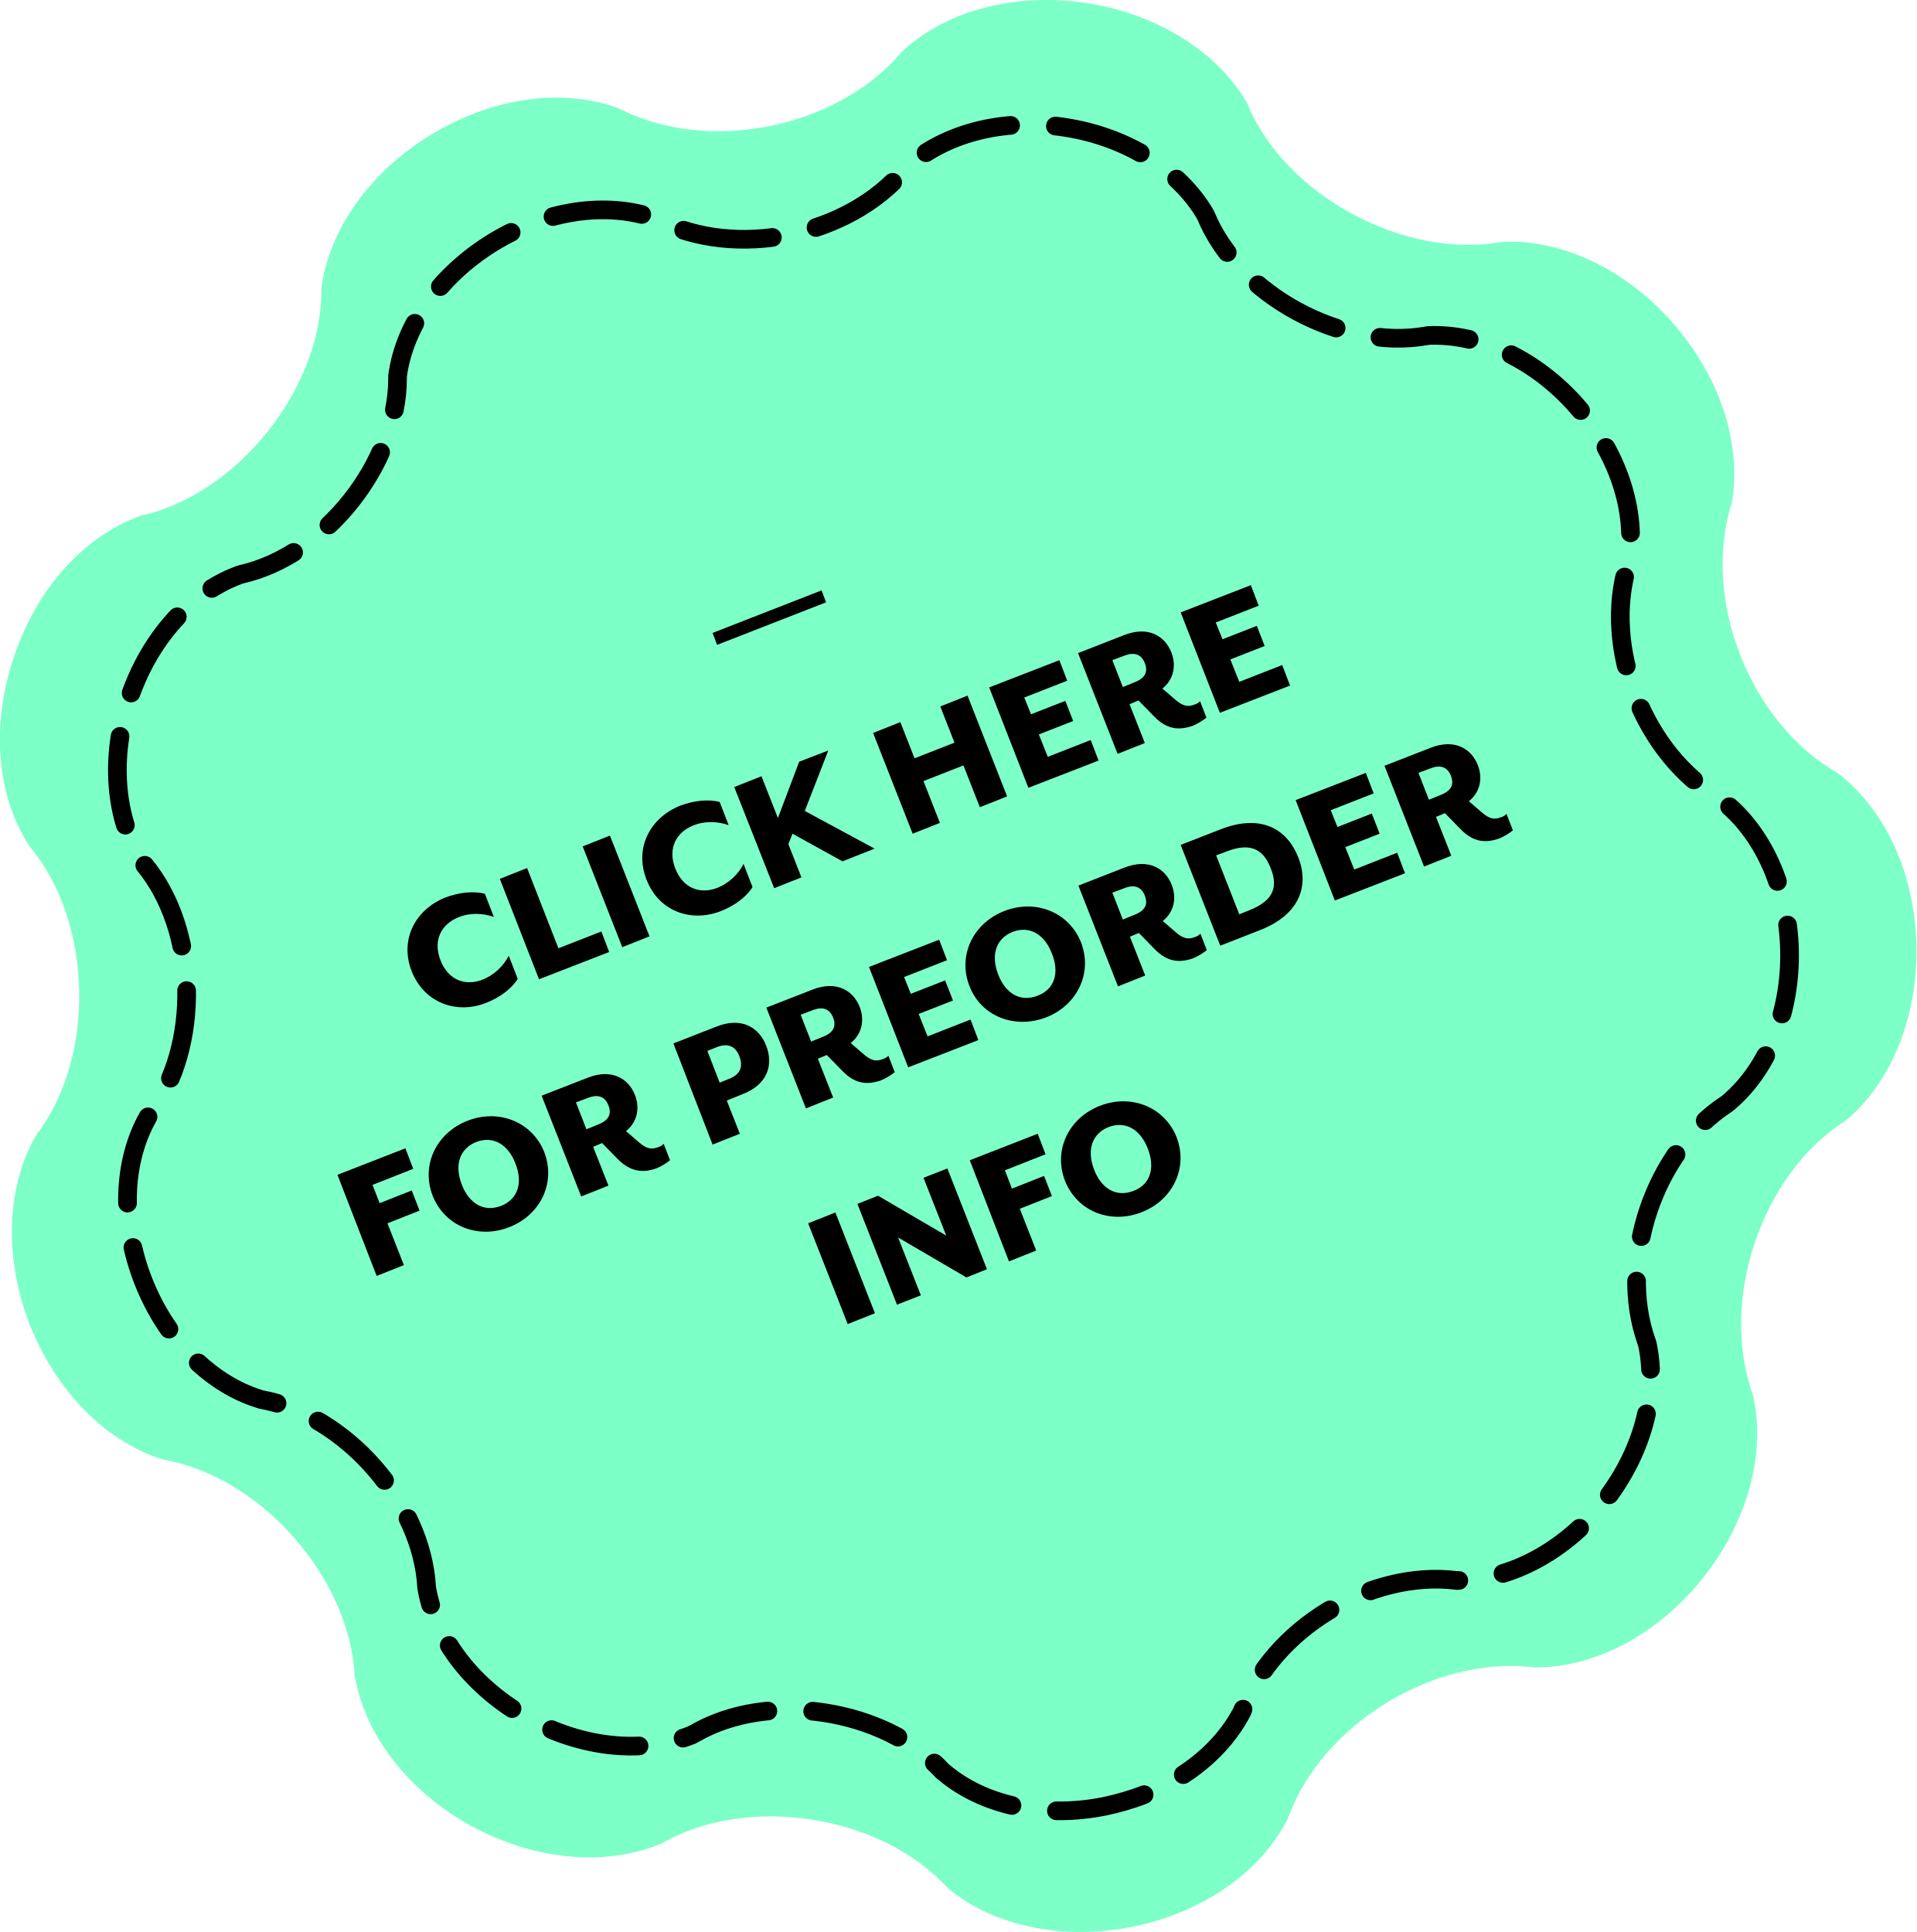
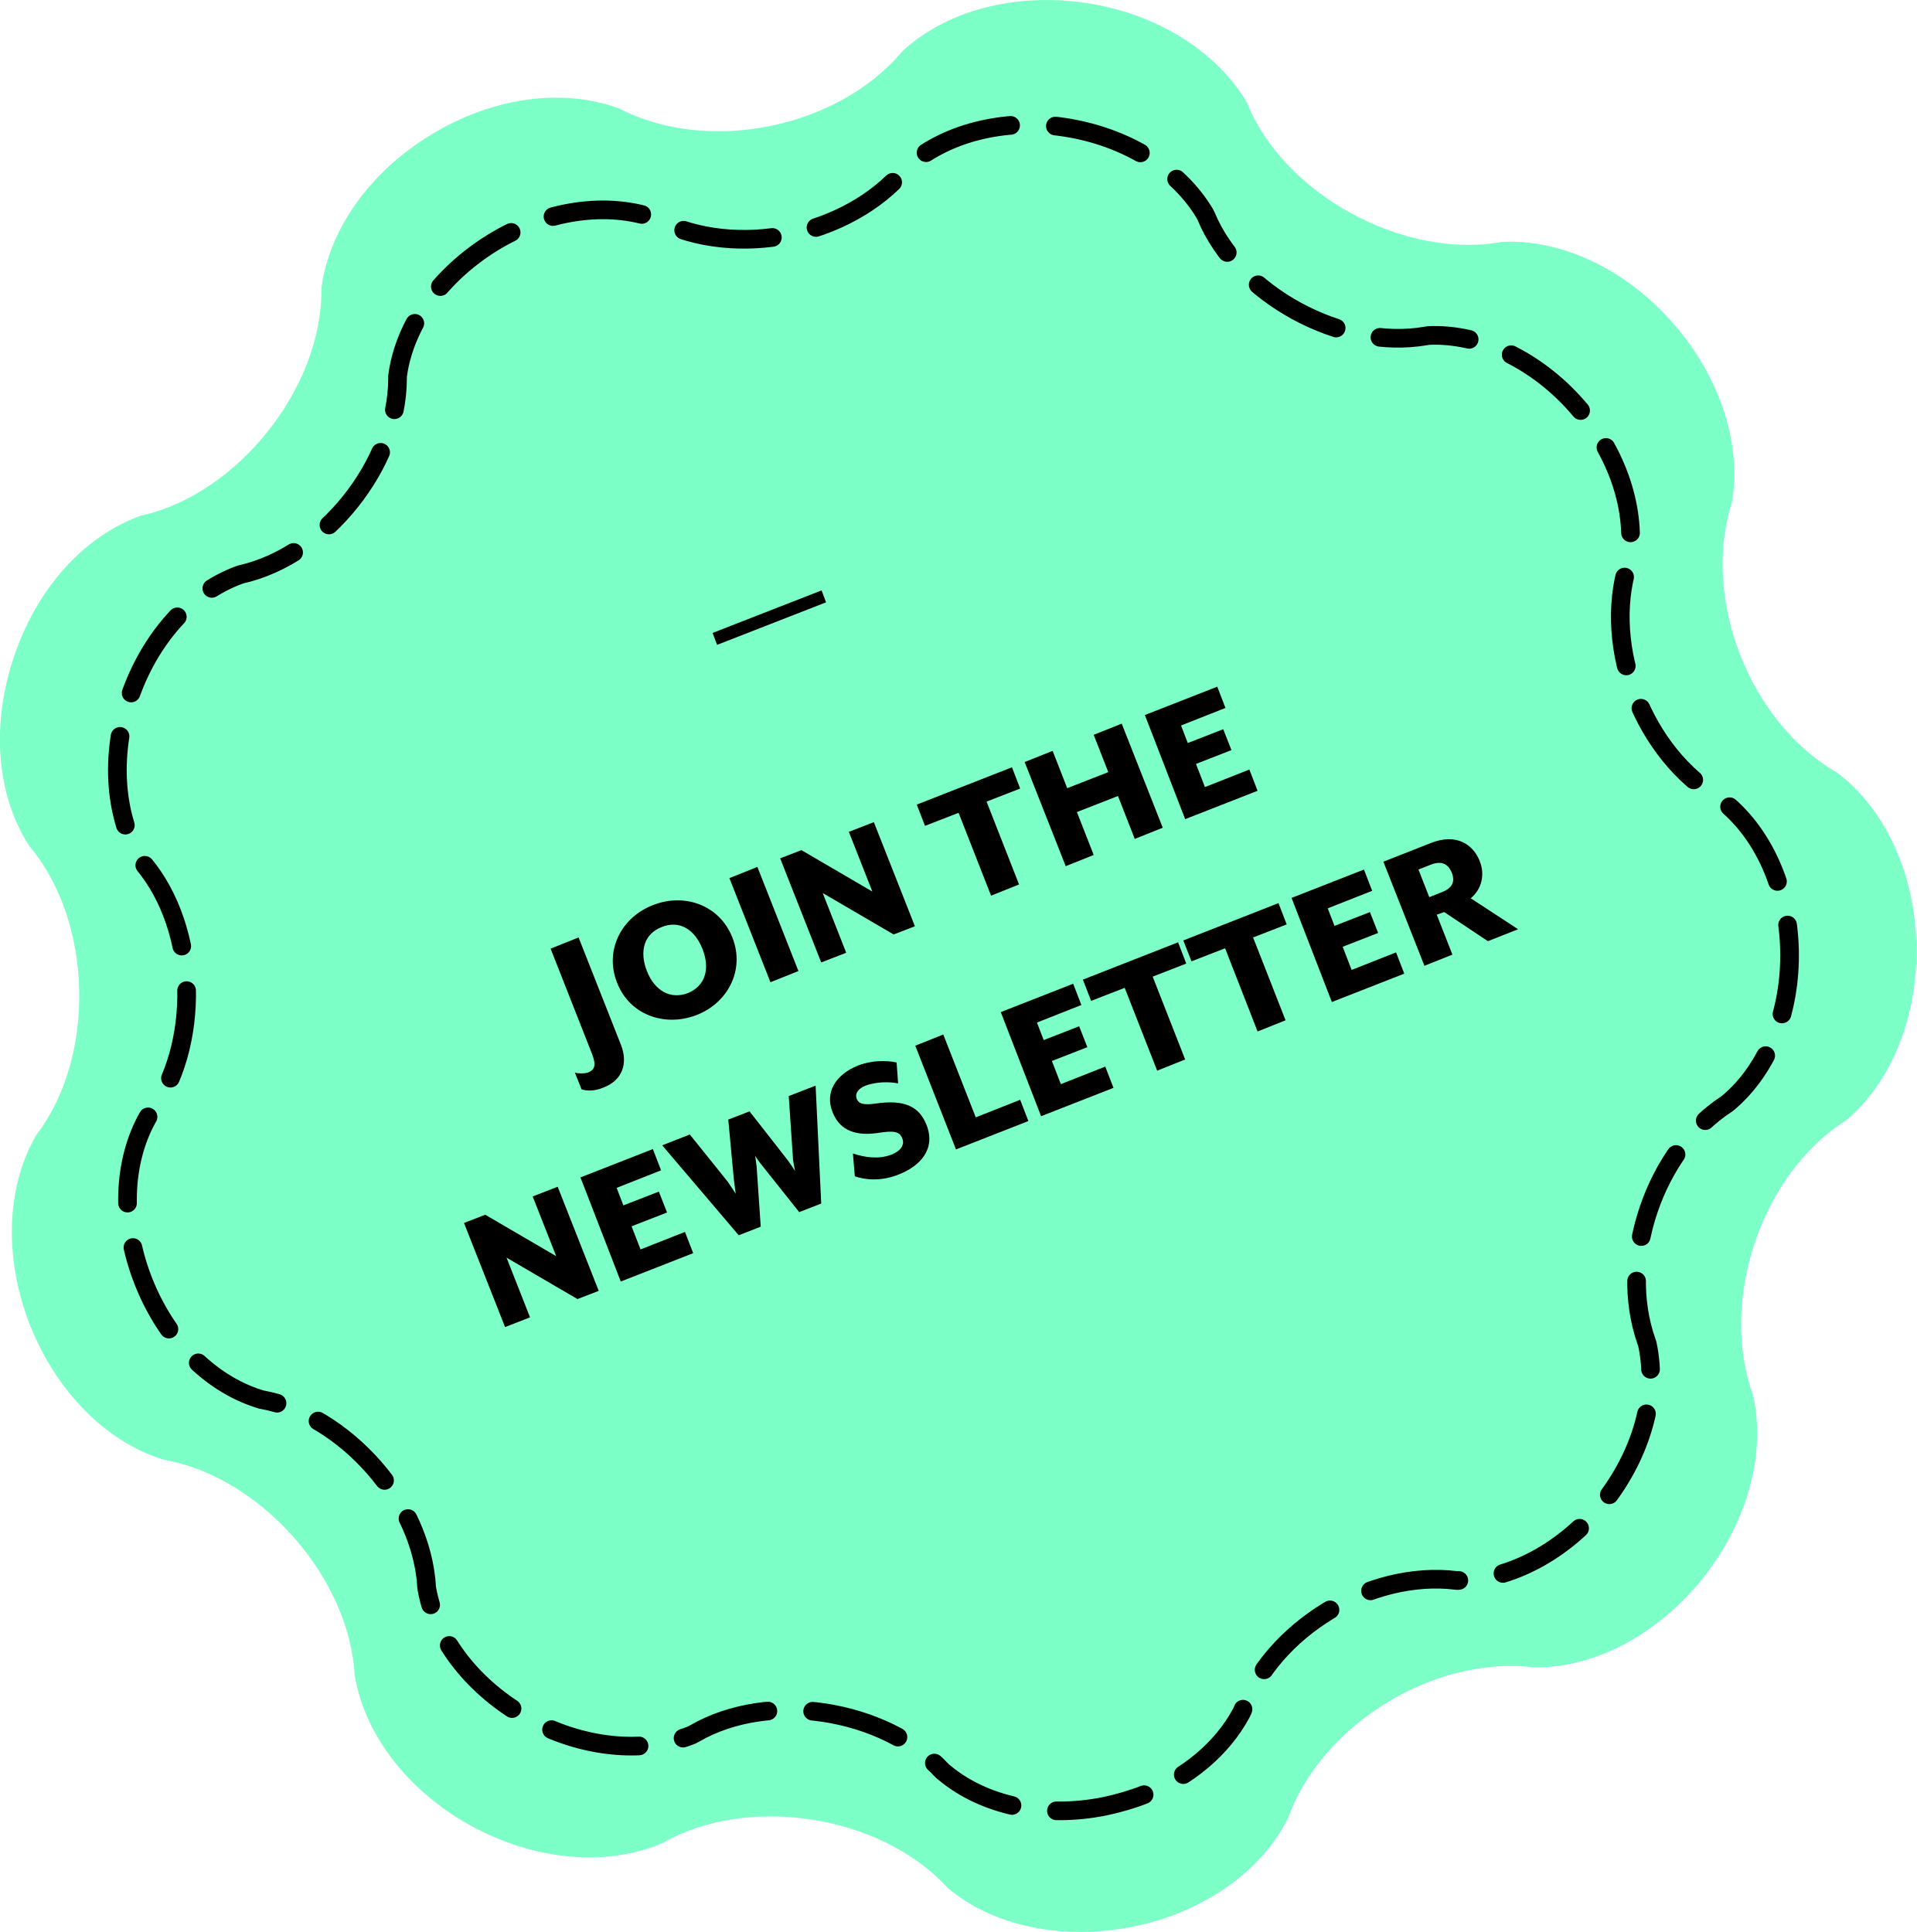
- <svg xmlns="http://www.w3.org/2000/svg" version="1.1" id="Layer_1" x="0px" y="0px" viewBox="0 0 513.5 517.7" enable-background="new 0 0 513.5 517.7" xml:space="preserve">
-   <path fill="#7DFFC8" d="M315.3,512.8c-3.8,1.5-7.8,2.7-12,3.5c-18.6,3.7-37.1-0.1-49.3-10.3l-0.5-0.5  c-17.9-19.3-53.4-24.7-76.1-11.6l-0.7,0.3c-0.2,0.1-0.3,0.1-0.5,0.2c-14.9,5.8-33.5,3.9-50.1-5.2c-16.5-9.1-28.1-23.9-30.9-39.4  L95,449c-1.3-26.2-25.1-53.2-50.9-57.8l-0.7-0.2c-15.2-4.8-28.4-18.3-35.4-36c-6.9-17.7-6.4-36.6,1.5-50.5l0.4-0.6  c15.8-20.9,15-56.8-1.9-77l-0.4-0.6c-8.6-13.5-10-32.4-3.8-50.5c6.1-18.1,18.6-32,33.6-37.5l0.7-0.2c25.5-5.8,48-33.9,48-60.2l0-0.7  c2.1-15.8,13-31.1,29.2-41c16.3-10,35-12.7,50.1-7.3l0.7,0.3c23.7,12.1,58.2,5.2,75.5-15.3l0.5-0.5c11.8-10.7,30-15.4,48.8-12.6  c18.8,2.8,34.9,12.8,43.1,26.6l0.3,0.7c10,24.1,41.6,41.3,67.6,36.8l0.7-0.1c15.9-0.7,33,7.4,45.5,21.7c12.6,14.3,18.5,32.2,15.9,48  l-0.2,0.7c-7.9,25.5,5,58.3,28.1,71.7l0.6,0.4c12.7,9.8,20.5,27,20.9,46c0.4,19-6.6,36.5-18.7,46.8l-0.6,0.4  c-22.3,14.4-33.5,47.9-24.6,73l0.2,0.7c3.4,15.7-1.7,33.9-13.6,48.8c-11.9,14.8-28.4,23.7-44.4,23.8l-0.7,0  c-26.5-3.3-56.6,15-65.8,40l-0.3,0.7C339.2,498.7,328.5,507.6,315.3,512.8z" />
+ <svg xmlns="http://www.w3.org/2000/svg" version="1.1" id="Layer_1" x="0px" y="0px" viewBox="0 0 513.5 517.7" style="enable-background:new 0 0 513.5 517.7;" xml:space="preserve">
+   <style type="text/css">
+ 	.st0{fill:#7DFFC8;}
+ 	.st1{fill:none;stroke:#000000;stroke-width:5;stroke-linecap:round;stroke-miterlimit:10;stroke-dasharray:24.032,12.016;}
+ </style>
+   <path class="st0" d="M315.3,512.8c-3.8,1.5-7.8,2.7-12,3.5c-18.6,3.7-37.1-0.1-49.3-10.3l-0.5-0.5c-17.9-19.3-53.4-24.7-76.1-11.6  l-0.7,0.3c-0.2,0.1-0.3,0.1-0.5,0.2c-14.9,5.8-33.5,3.9-50.1-5.2c-16.5-9.1-28.1-23.9-30.9-39.4L95,449  c-1.3-26.2-25.1-53.2-50.9-57.8l-0.7-0.2C28.2,386.2,15,372.7,8,355c-6.9-17.7-6.4-36.6,1.5-50.5l0.4-0.6c15.8-20.9,15-56.8-1.9-77  l-0.4-0.6c-8.6-13.5-10-32.4-3.8-50.5c6.1-18.1,18.6-32,33.6-37.5l0.7-0.2c25.5-5.8,48-33.9,48-60.2v-0.7c2.1-15.8,13-31.1,29.2-41  c16.3-10,35-12.7,50.1-7.3l0.7,0.3c23.7,12.1,58.2,5.2,75.5-15.3l0.5-0.5c11.8-10.7,30-15.4,48.8-12.6c18.8,2.8,34.9,12.8,43.1,26.6  l0.3,0.7c10,24.1,41.6,41.3,67.6,36.8l0.7-0.1c15.9-0.7,33,7.4,45.5,21.7c12.6,14.3,18.5,32.2,15.9,48l-0.2,0.7  c-7.9,25.5,5,58.3,28.1,71.7l0.6,0.4c12.7,9.8,20.5,27,20.9,46s-6.6,36.5-18.7,46.8l-0.6,0.4c-22.3,14.4-33.5,47.9-24.6,73l0.2,0.7  c3.4,15.7-1.7,33.9-13.6,48.8c-11.9,14.8-28.4,23.7-44.4,23.8H411c-26.5-3.3-56.6,15-65.8,40l-0.3,0.7  C339.2,498.7,328.5,507.6,315.3,512.8z" />
  <g>
-     <path fill="none" stroke="#000000" stroke-width="5" stroke-linecap="round" stroke-miterlimit="10" stroke-dasharray="24.032,12.016" d="   M306.5,480.9c-3.3,1.3-6.8,2.3-10.5,3.1c-16.3,3.3-32.4-0.1-43-9l-0.5-0.4c-15.6-16.8-46.6-21.6-66.4-10.1l-0.6,0.3   c-0.1,0.1-0.3,0.1-0.4,0.2c-13,5.1-29.3,3.4-43.7-4.6c-14.4-8-24.5-20.8-27-34.4l-0.1-0.6c-1.2-22.9-21.9-46.4-44.4-50.4l-0.6-0.2   c-13.3-4.2-24.8-16-30.9-31.5c-6.1-15.5-5.6-32,1.3-44.1l0.4-0.5c13.8-18.2,13.1-49.6-1.6-67.2l-0.4-0.5   c-7.5-11.8-8.7-28.2-3.4-44.1c5.4-15.8,16.3-28,29.3-32.8l0.6-0.2c22.3-5,41.9-29.6,41.9-52.5l0-0.6c1.8-13.8,11.4-27.1,25.5-35.8   c14.2-8.7,30.6-11.1,43.7-6.4l0.6,0.3c20.7,10.6,50.8,4.5,65.9-13.3l0.4-0.5c10.3-9.4,26.2-13.5,42.6-11   c16.4,2.5,30.5,11.2,37.6,23.2l0.3,0.6c8.7,21,36.3,36.1,59,32.1l0.6-0.1c13.9-0.6,28.8,6.5,39.7,18.9c11,12.5,16.2,28.1,13.9,41.9   l-0.2,0.6c-6.9,22.3,4.4,50.9,24.5,62.6l0.5,0.4c11.1,8.5,17.9,23.6,18.3,40.2c0.4,16.6-5.7,31.9-16.3,40.9l-0.5,0.4   c-19.4,12.6-29.3,41.8-21.5,63.7l0.2,0.6c3,13.7-1.5,29.6-11.8,42.6c-10.3,12.9-24.8,20.7-38.7,20.8l-0.6,0   c-23.2-2.9-49.5,13.1-57.4,35l-0.3,0.6C327.4,468.6,318.1,476.4,306.5,480.9z" />
+     <path class="st1" d="M306.5,480.9c-3.3,1.3-6.8,2.3-10.5,3.1c-16.3,3.3-32.4-0.1-43-9l-0.5-0.4c-15.6-16.8-46.6-21.6-66.4-10.1   l-0.6,0.3c-0.1,0.1-0.3,0.1-0.4,0.2c-13,5.1-29.3,3.4-43.7-4.6s-24.5-20.8-27-34.4l-0.1-0.6c-1.2-22.9-21.9-46.4-44.4-50.4   l-0.6-0.2c-13.3-4.2-24.8-16-30.9-31.5s-5.6-32,1.3-44.1l0.4-0.5c13.8-18.2,13.1-49.6-1.6-67.2l-0.4-0.5   c-7.5-11.8-8.7-28.2-3.4-44.1c5.4-15.8,16.3-28,29.3-32.8l0.6-0.2c22.3-5,41.9-29.6,41.9-52.5v-0.6C108.3,87,117.9,73.7,132,65   c14.2-8.7,30.6-11.1,43.7-6.4l0.6,0.3c20.7,10.6,50.8,4.5,65.9-13.3l0.4-0.5c10.3-9.4,26.2-13.5,42.6-11s30.5,11.2,37.6,23.2   l0.3,0.6c8.7,21,36.3,36.1,59,32.1l0.6-0.1c13.9-0.6,28.8,6.5,39.7,18.9c11,12.5,16.2,28.1,13.9,41.9l-0.2,0.6   c-6.9,22.3,4.4,50.9,24.5,62.6l0.5,0.4c11.1,8.5,17.9,23.6,18.3,40.2s-5.7,31.9-16.3,40.9l-0.5,0.4c-19.4,12.6-29.3,41.8-21.5,63.7   l0.2,0.6c3,13.7-1.5,29.6-11.8,42.6c-10.3,12.9-24.8,20.7-38.7,20.8h-0.6c-23.2-2.9-49.5,13.1-57.4,35l-0.3,0.6   C327.4,468.6,318.1,476.4,306.5,480.9z" />
  </g>
  <path d="M190.9,169.6l29.2-11.4l1.2,3.2l-29.2,11.4L190.9,169.6z" />
-   <path d="M110.3,260.3c-3.4-8.7,1.2-16.7,9-19.8c3.7-1.4,7.6-1.8,10.6-1l2.4,6.2c-2.9-1-6.3-1.2-9.5,0.1c-4.5,1.8-6.9,6.1-4.8,11.5  c2.1,5.4,6.7,7,11.3,5.2c3.2-1.3,5.6-3.7,7-6.4l2.4,6.2c-1.6,2.6-4.8,5-8.4,6.4C122.6,271.8,113.8,269,110.3,260.3z" />
-   <path d="M133.9,235.5l7.3-2.9l8.4,21.5l11.5-4.5l2.1,5.5l-18.8,7.3L133.9,235.5z" />
-   <path d="M156.1,226.8l7.3-2.9l10.6,27l-7.3,2.9L156.1,226.8z" />
-   <path d="M173.2,235.7c-3.4-8.7,1.2-16.7,9-19.8c3.7-1.4,7.6-1.8,10.6-1l2.4,6.2c-2.9-1-6.3-1.2-9.5,0.1c-4.5,1.8-6.9,6.1-4.8,11.5  c2.1,5.4,6.7,7,11.3,5.2c3.2-1.3,5.6-3.7,7-6.4l2.4,6.2c-1.6,2.6-4.8,5-8.4,6.4C185.5,247.2,176.6,244.5,173.2,235.7z" />
-   <path d="M196.7,210.9l7.3-2.9l4.4,11.2l5.7-15.1l7.8-3l-6.3,16.2l18.7,10.1l-8.6,3.4l-13.4-7.4l-1.1,2.8l3.5,8.9l-7.3,2.9  L196.7,210.9z" />
-   <path d="M233.9,196.4l7.3-2.9l3.8,9.7l10.7-4.2l-3.8-9.7l7.3-2.9l10.6,27l-7.3,2.9l-4.4-11.2l-10.7,4.2l4.4,11.2l-7.3,2.9  L233.9,196.4z" />
-   <path d="M265,184.2l18.8-7.3l2.1,5.5l-11.5,4.5l1.8,4.5l9.2-3.6l2.1,5.4l-9.2,3.6l2.4,6l11.5-4.5l2.1,5.5l-18.8,7.3L265,184.2z" />
-   <path d="M309.2,192l-4.2-4.3l-2.4,1l4.1,10.4l-7.3,2.9l-10.6-27l12.3-4.8c6.6-2.6,11,0.3,12.7,4.6c1.4,3.6,0.6,7.3-2.4,9.7l3.6,3.1  c1.9,1.6,3.2,1.9,5,1.2c0.6-0.2,1-0.4,1.5-0.9l1.7,4.4c-1.1,0.9-2.5,1.7-3.7,2.2C316,195.7,312.7,195.6,309.2,192z M304,182.8  c2.8-1.1,3.6-2.8,2.7-5.1c-0.9-2.3-2.7-3.1-5.5-2l-3.2,1.2l2.8,7.2L304,182.8z" />
-   <path d="M316.3,164.1l18.8-7.3l2.1,5.5l-11.5,4.5l1.8,4.5l9.2-3.6l2.1,5.4l-9.2,3.6l2.4,6l11.5-4.5l2.1,5.5l-18.8,7.3L316.3,164.1z" />
-   <path d="M90.4,314.8l18.2-7.1l2.1,5.5l-10.9,4.3l1.9,4.9l8.6-3.4l2.1,5.4l-8.6,3.4l4.4,11.2l-7.3,2.9L90.4,314.8z" />
-   <path d="M115.9,320.4c-3.2-8.3,1.1-16.9,9.4-20.1c8.2-3.2,17.2,0.2,20.5,8.4c3.2,8.3-1.1,16.9-9.3,20.1  C128.2,332.1,119.2,328.7,115.9,320.4z M138.1,311.8c-2-5.2-6-7.5-10.5-5.8c-4.5,1.8-5.9,6.2-3.9,11.4c2,5.2,6,7.5,10.6,5.7  C138.8,321.3,140.1,316.9,138.1,311.8z" />
-   <path d="M165.5,310.6l-4.2-4.3l-2.4,1l4.1,10.4l-7.3,2.9l-10.6-27l12.3-4.8c6.6-2.6,11,0.3,12.7,4.6c1.4,3.6,0.6,7.3-2.4,9.7  l3.6,3.1c1.9,1.6,3.2,1.9,5,1.2c0.6-0.2,1-0.4,1.5-0.9l1.7,4.4c-1.1,0.9-2.5,1.7-3.7,2.2C172.3,314.3,169,314.1,165.5,310.6z   M160.3,301.3c2.8-1.1,3.6-2.8,2.7-5.1c-0.9-2.3-2.7-3.1-5.5-2l-3.2,1.2l2.8,7.2L160.3,301.3z" />
-   <path d="M180.4,279.6l11.5-4.5c6.8-2.7,11.5,0.2,13.4,5.2c1.9,5,0.4,10.3-6.4,12.9l-4.2,1.7l3.5,8.9l-7.3,2.9L180.4,279.6z   M195.3,289.1c3.1-1.2,3.8-3.3,2.8-6s-3-3.7-6.1-2.5l-2.5,1l3.3,8.5L195.3,289.1z" />
-   <path d="M225.7,287l-4.2-4.3l-2.4,1l4.1,10.4l-7.3,2.9l-10.6-27l12.3-4.8c6.6-2.6,11,0.3,12.7,4.6c1.4,3.6,0.6,7.3-2.4,9.7l3.6,3.1  c1.9,1.6,3.2,1.9,5,1.2c0.6-0.2,1-0.4,1.5-0.9l1.7,4.4c-1.1,0.9-2.5,1.7-3.7,2.2C232.5,290.7,229.2,290.6,225.7,287z M220.5,277.8  c2.8-1.1,3.6-2.8,2.7-5.1c-0.9-2.3-2.7-3.1-5.5-2l-3.2,1.2l2.8,7.2L220.5,277.8z" />
-   <path d="M232.8,259.1l18.8-7.3l2.1,5.5l-11.5,4.5l1.8,4.5l9.2-3.6l2.1,5.4l-9.2,3.6l2.4,6l11.5-4.5l2.1,5.5l-18.8,7.3L232.8,259.1z" />
-   <path d="M259.7,264.2c-3.2-8.3,1.1-16.9,9.4-20.1c8.2-3.2,17.2,0.2,20.5,8.4c3.2,8.3-1.1,16.9-9.3,20.1  C272,275.8,262.9,272.5,259.7,264.2z M281.8,255.5c-2-5.2-6-7.5-10.5-5.8c-4.5,1.8-5.9,6.2-3.9,11.4c2,5.2,6,7.5,10.6,5.7  C282.5,265.1,283.9,260.7,281.8,255.5z" />
-   <path d="M309.3,254.3l-4.2-4.3l-2.4,1l4.1,10.4l-7.3,2.9l-10.6-27l12.3-4.8c6.6-2.6,11,0.3,12.7,4.6c1.4,3.6,0.6,7.3-2.4,9.7  l3.6,3.1c1.9,1.6,3.2,1.9,5,1.2c0.6-0.2,1-0.4,1.5-0.9l1.7,4.4c-1.1,0.9-2.5,1.7-3.7,2.2C316.1,258,312.8,257.9,309.3,254.3z   M304,245.1c2.8-1.1,3.6-2.8,2.7-5.1c-0.9-2.3-2.7-3.1-5.5-2l-3.2,1.2l2.8,7.2L304,245.1z" />
-   <path d="M316.3,226.4l10.5-4.1c11.1-4.4,18-0.1,21,7.4c2.9,7.4,0.7,15.3-10.4,19.6l-10.5,4.1L316.3,226.4z M334.7,243.9  c6.1-2.4,7.9-5.9,5.7-11.3c-2.1-5.4-5.8-6.8-11.9-4.4l-2.7,1l6.2,15.8L334.7,243.9z" />
-   <path d="M347.1,214.4l18.8-7.3l2.1,5.5l-11.5,4.5l1.8,4.5l9.2-3.6l2.1,5.4l-9.2,3.6l2.4,6l11.5-4.5l2.1,5.5l-18.8,7.3L347.1,214.4z" />
-   <path d="M391.3,222.2l-4.2-4.3l-2.4,1l4.1,10.4l-7.3,2.9l-10.6-27l12.3-4.8c6.6-2.6,11,0.3,12.7,4.6c1.4,3.6,0.6,7.3-2.4,9.7  l3.6,3.1c1.9,1.6,3.2,1.9,5,1.2c0.6-0.2,1-0.4,1.5-0.9l1.7,4.4c-1.1,0.9-2.5,1.7-3.7,2.2C398.1,225.9,394.8,225.8,391.3,222.2z   M386,213c2.8-1.1,3.6-2.8,2.7-5.1c-0.9-2.3-2.7-3.1-5.5-2l-3.2,1.2l2.8,7.2L386,213z" />
-   <path d="M216.5,327.8l7.3-2.9l10.6,27l-7.3,2.9L216.5,327.8z" />
-   <path d="M229.7,322.6l5.5-2.2l18.3,10.7l-6.1-15.5l6.4-2.5l10.6,27l-5.5,2.2l-18.3-10.7l6.1,15.5l-6.4,2.5L229.7,322.6z" />
-   <path d="M259.8,310.9l18.2-7.1l2.1,5.5l-10.9,4.3l1.9,4.9l8.6-3.4l2.1,5.4l-8.6,3.4l4.4,11.2l-7.3,2.9L259.8,310.9z" />
-   <path d="M285.3,316.4c-3.2-8.3,1.1-16.9,9.4-20.1c8.2-3.2,17.2,0.2,20.5,8.4c3.2,8.3-1.1,16.9-9.3,20.1  C297.6,328.1,288.6,324.7,285.3,316.4z M307.5,307.8c-2-5.2-6-7.5-10.5-5.8c-4.5,1.8-5.9,6.2-3.9,11.4c2,5.2,6,7.5,10.6,5.7  C308.2,317.4,309.5,312.9,307.5,307.8z" />
+   <g>
+     <path d="M155.8,291.9l-1.8-4.5c0.8,0.3,2.6,0.3,3.5,0c1.8-0.7,2.3-1.9,1.1-5l-11.1-28.2l7.5-3l11.4,28.9c1.8,4.7,0.5,9.3-4.7,11.3   C159.2,292.5,157,292.3,155.8,291.9z" />
+     <path d="M165.3,263.3c-3.4-8.6,1.1-17.5,9.7-20.8c8.5-3.3,17.8,0.1,21.2,8.7c3.4,8.6-1.1,17.5-9.6,20.8   C178,275.3,168.6,271.9,165.3,263.3z M188.2,254.3c-2.1-5.3-6.2-7.8-10.9-5.9c-4.7,1.8-6.1,6.4-4,11.8c2.1,5.3,6.3,7.7,11,5.9   C188.9,264.2,190.3,259.7,188.2,254.3z" />
+     <path d="M195.4,235.3l7.5-3l11,27.9l-7.5,3L195.4,235.3z" />
+     <path d="M209,230l5.7-2.2l19,11.1l-6.3-16l6.7-2.6l11,27.9l-5.7,2.2l-19-11.1l6.3,16l-6.7,2.6L209,230z" />
+     <path d="M256.8,217.8l-9,3.5l-2.2-5.7l25.5-10l2.2,5.7l-9,3.5l8.7,22.2l-7.5,3L256.8,217.8z" />
+     <path d="M274.5,204.2l7.5-3l3.9,10l11-4.3l-3.9-10l7.5-3l11,27.9l-7.5,3l-4.5-11.5l-11,4.3l4.5,11.5l-7.5,3L274.5,204.2z" />
+     <path d="M306.7,191.6l19.4-7.6l2.2,5.7l-11.9,4.7l1.8,4.7l9.5-3.7l2.2,5.6l-9.5,3.7l2.4,6.2l11.9-4.7l2.2,5.7l-19.4,7.6   L306.7,191.6z" />
+     <path d="M124.3,327.7l5.7-2.2l19,11.1l-6.3-16l6.7-2.6l11,27.9l-5.7,2.2l-19-11.1l6.3,16l-6.7,2.6L124.3,327.7z" />
+     <path d="M155.5,315.5l19.4-7.6l2.2,5.7l-11.9,4.7l1.8,4.7l9.5-3.7l2.2,5.6l-9.5,3.7l2.4,6.2l11.9-4.7l2.2,5.7l-19.4,7.6   L155.5,315.5z" />
+     <path d="M177.4,306.9l7.4-2.9l10.2,12.7c0.5,0.7,2.1,3.2,2.1,3.2s-0.4-2.9-0.5-3.8l-1.5-16.1l5.7-2.2l10,12.8   c0.6,0.7,2.2,3.2,2.2,3.2s-0.6-2.8-0.6-3.8l-1.1-16.3l7.2-2.8l1.5,31.6l-5.9,2.3L204,312.1c-0.6-0.7-1.7-2.3-1.7-2.5   c0,0.2,0.3,2.1,0.4,3l1.1,16.1l-5.9,2.3L177.4,306.9z" />
+     <path d="M229,315.2l-0.5-6.1c2.8,0.9,6.6,1.7,10.3,0.3c2.3-0.9,3.7-2.5,2.9-4.4c-0.7-1.8-2.2-2.1-6.6-1.4c-7,1-10.5-1.5-12.1-5.7   c-2-5.1,0.7-9.9,6.9-12.4c3.7-1.4,7.5-1.4,10.3-0.8l0.4,5.6c-2.6-0.5-6-0.4-8.7,0.6c-2,0.8-2.9,2.1-2.4,3.5   c0.5,1.3,1.7,1.8,5.1,1.3c7.6-1.1,11.6,0.7,13.6,5.7c2.6,6.6-1.8,11.1-7.4,13.3C236.1,316.6,231.9,316.2,229,315.2z" />
+     <path d="M245.2,280.2l7.5-3l8.7,22.2l11.9-4.7l2.2,5.7l-19.4,7.6L245.2,280.2z" />
+     <path d="M268.1,271.2l19.4-7.6l2.2,5.7l-11.9,4.7l1.8,4.7l9.5-3.7l2.2,5.6l-9.5,3.7l2.4,6.2l11.9-4.7l2.2,5.7l-19.4,7.6   L268.1,271.2z" />
+     <path d="M301.3,264.7l-9,3.5l-2.2-5.7l25.5-10l2.2,5.7l-9,3.5l8.7,22.2l-7.5,3L301.3,264.7z" />
+     <path d="M328.2,254.1l-9,3.5L317,252l25.5-10l2.2,5.7l-9,3.5l8.7,22.2l-7.5,3L328.2,254.1z" />
+     <path d="M346,240.6l19.4-7.6l2.2,5.7l-11.9,4.7l1.8,4.7l9.5-3.7l2.2,5.6l-9.5,3.7l2.4,6.2l11.9-4.7l2.2,5.7l-19.4,7.6L346,240.6z" />
+     <path d="M384.9,245.1l4.2,10.7l-7.5,3l-11-27.9l12.7-5c6.8-2.7,11.3,0.3,13.1,4.8c1.5,3.8,0.5,7.6-2.4,10l12.7,8.3l-8.1,3.2   l-11.7-7.8L384.9,245.1z M386.2,239.1c2.9-1.1,3.7-2.9,2.7-5.3c-1-2.4-2.8-3.2-5.6-2.1l-3.3,1.3l2.9,7.4L386.2,239.1z" />
+   </g>
</svg>
